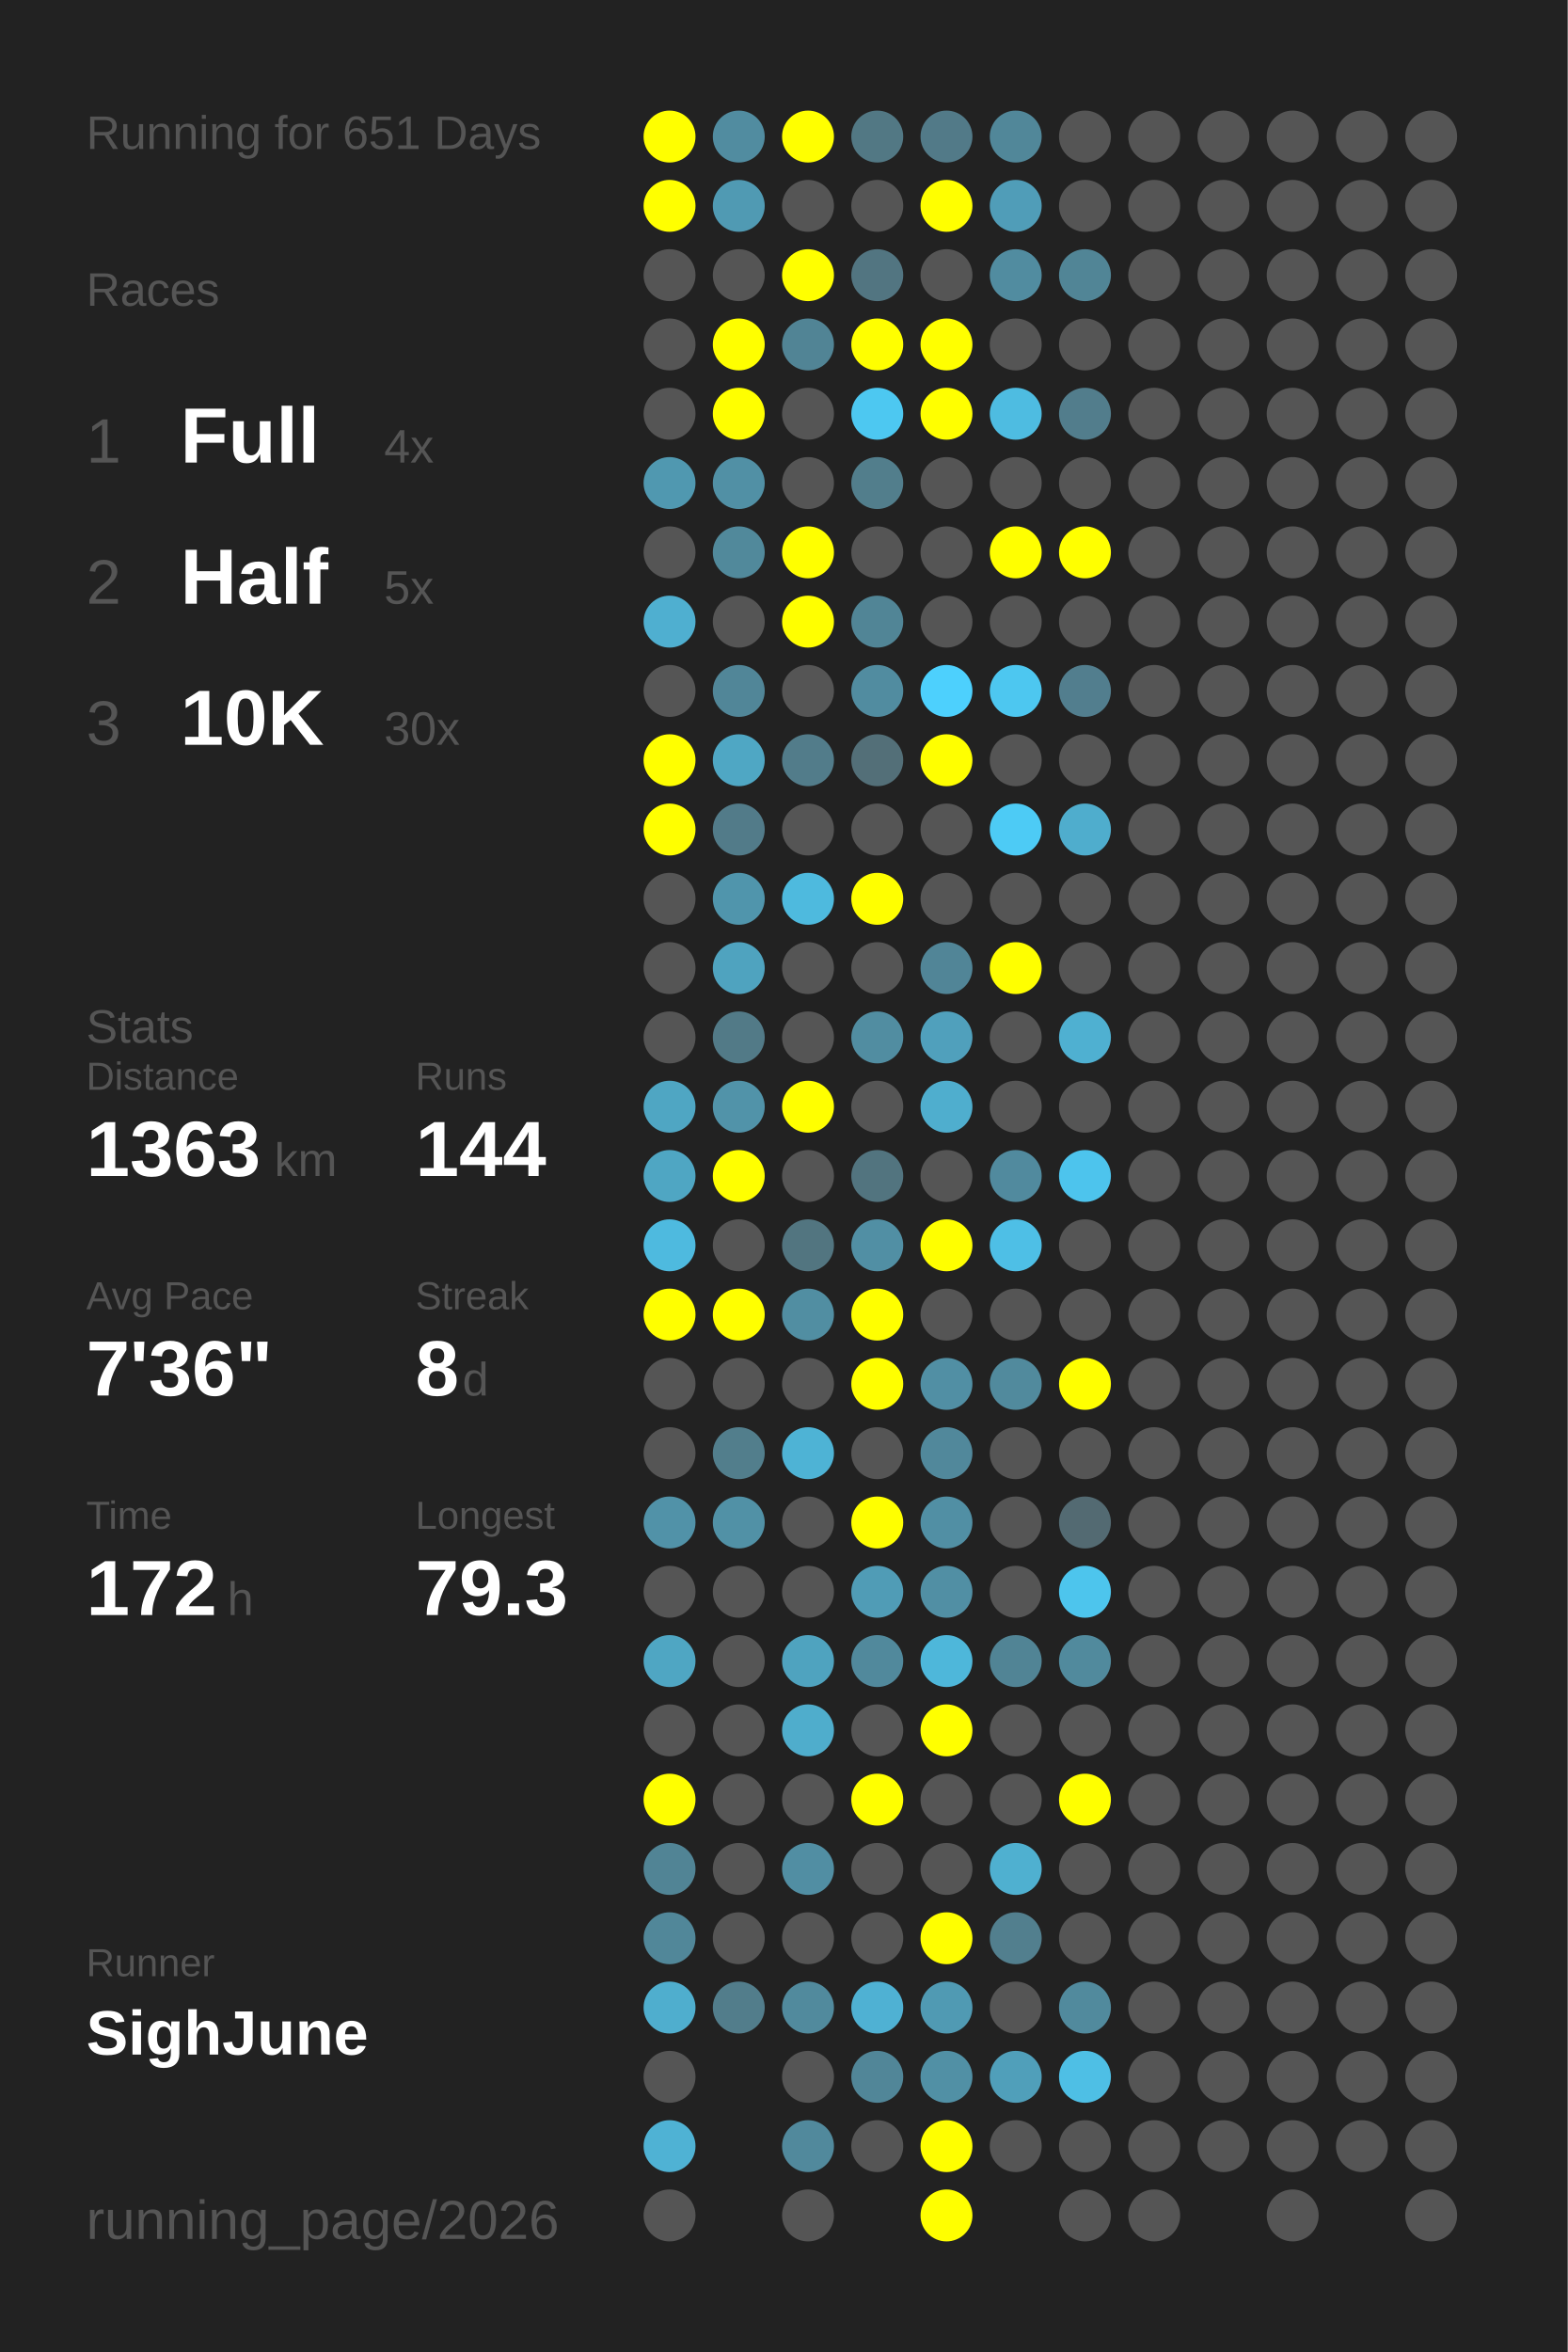
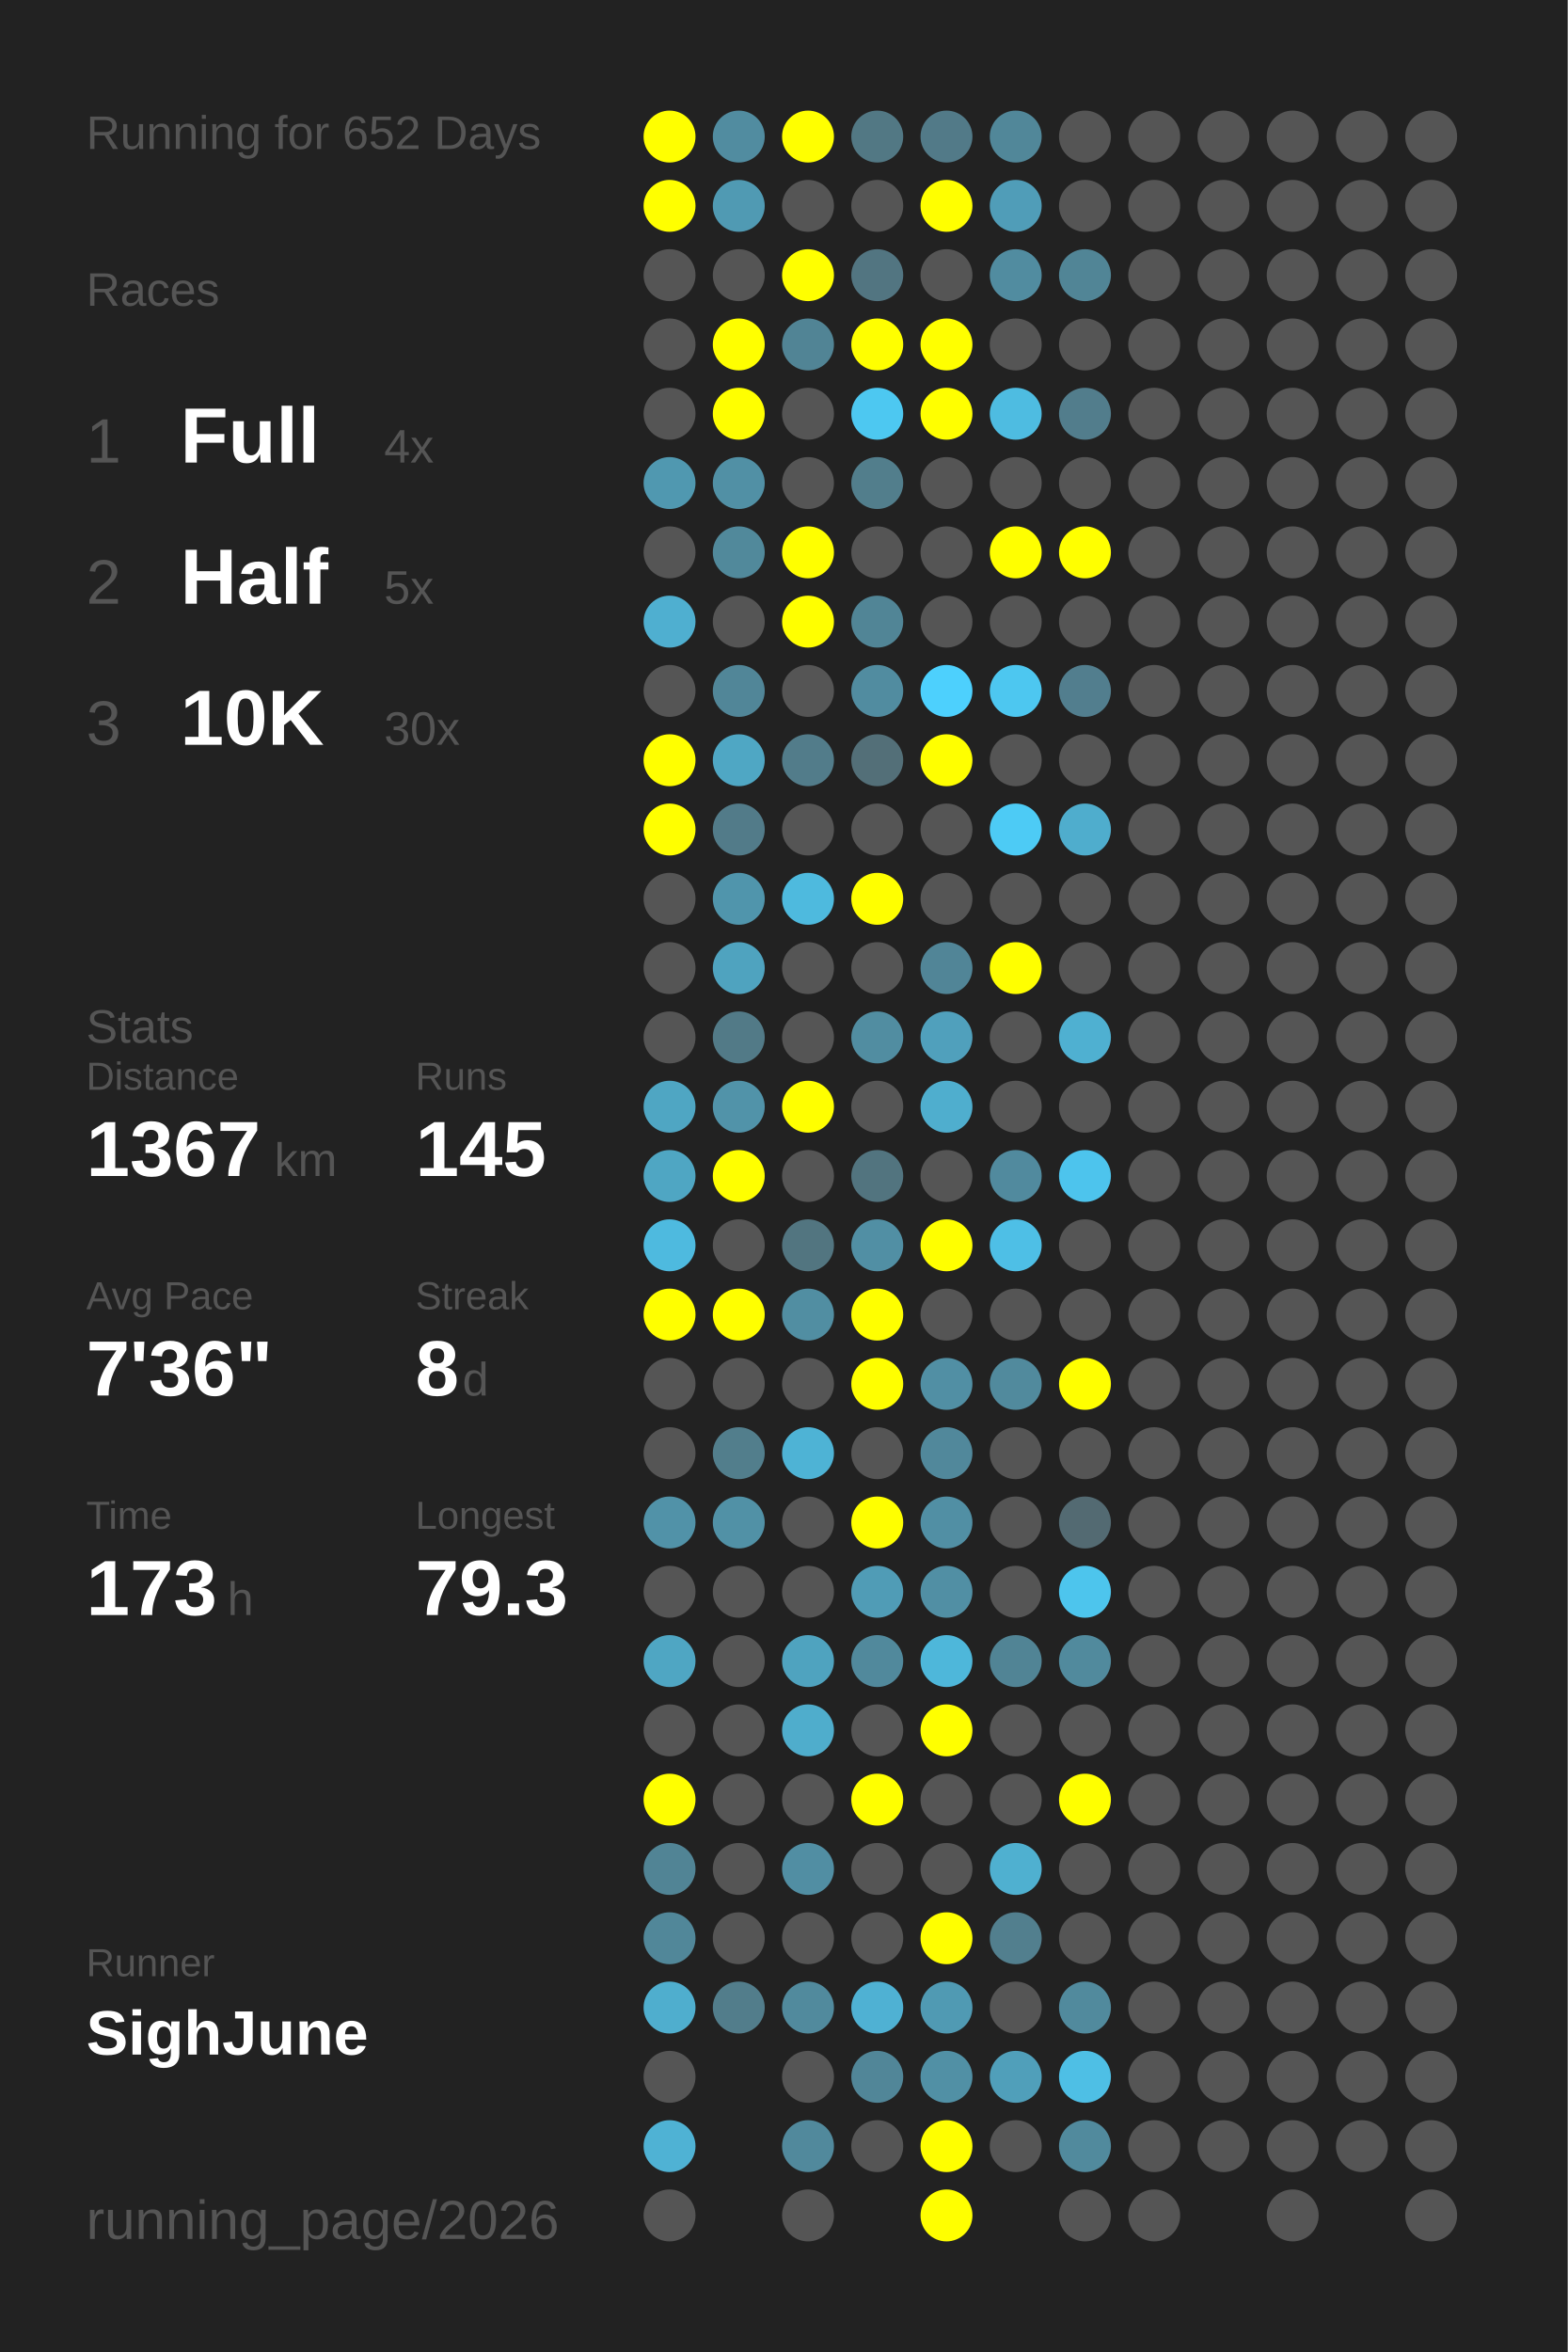
<svg xmlns="http://www.w3.org/2000/svg" baseProfile="full" height="300mm" version="1.1" viewBox="0,0,200,300" width="200mm">
  <defs />
  <rect fill="#222222" height="300" width="200" x="0" y="0" />
-   <text fill="#555555" style="font-size:6px; font-family:Arial;" x="11" y="19">Running for 651 Days</text>
+   <text fill="#555555" style="font-size:6px; font-family:Arial;" x="11" y="19">Running for 652 Days</text>
  <text fill="#555555" style="font-size:6px; font-family:Arial;" x="11" y="39">Races</text>
  <text fill="#555555" style="font-size:8px; font-family:Arial;" x="11" y="59">1</text>
  <text fill="#FFFFFF" style="font-size:10px; font-family:Arial; font-weight:bold;" x="23" y="59">Full</text>
  <text fill="#555555" style="font-size:6px; font-family:Arial;" x="49" y="59">4x</text>
  <text fill="#555555" style="font-size:8px; font-family:Arial;" x="11" y="77">2</text>
  <text fill="#FFFFFF" style="font-size:10px; font-family:Arial; font-weight:bold;" x="23" y="77">Half</text>
  <text fill="#555555" style="font-size:6px; font-family:Arial;" x="49" y="77">5x</text>
  <text fill="#555555" style="font-size:8px; font-family:Arial;" x="11" y="95">3</text>
  <text fill="#FFFFFF" style="font-size:10px; font-family:Arial; font-weight:bold;" x="23" y="95">10K</text>
  <text fill="#555555" style="font-size:6px; font-family:Arial;" x="49" y="95">30x</text>
  <text fill="#555555" style="font-size:6px; font-family:Arial;" x="11" y="133">Stats</text>
  <text fill="#555555" style="font-size:5px; font-family:Arial;" x="11" y="139">Distance</text>
-   <text fill="#FFFFFF" style="font-size:10px; font-family:Arial; font-weight:bold;" x="11" y="150">1363</text>
+   <text fill="#FFFFFF" style="font-size:10px; font-family:Arial; font-weight:bold;" x="11" y="150">1367</text>
  <text fill="#555555" style="font-size:6px; font-family:Arial;" x="35" y="150">km</text>
  <text fill="#555555" style="font-size:5px; font-family:Arial;" x="53" y="139">Runs</text>
-   <text fill="#FFFFFF" style="font-size:10px; font-family:Arial; font-weight:bold;" x="53" y="150">144</text>
+   <text fill="#FFFFFF" style="font-size:10px; font-family:Arial; font-weight:bold;" x="53" y="150">145</text>
  <text fill="#555555" style="font-size:5px; font-family:Arial;" x="11" y="167">Avg Pace</text>
  <text fill="#FFFFFF" style="font-size:10px; font-family:Arial; font-weight:bold;" x="11" y="178">7'36"</text>
  <text fill="#555555" style="font-size:5px; font-family:Arial;" x="53" y="167">Streak</text>
  <text fill="#FFFFFF" style="font-size:10px; font-family:Arial; font-weight:bold;" x="53" y="178">8</text>
  <text fill="#555555" style="font-size:6px; font-family:Arial;" x="59" y="178">d</text>
  <text fill="#555555" style="font-size:5px; font-family:Arial;" x="11" y="195">Time</text>
-   <text fill="#FFFFFF" style="font-size:10px; font-family:Arial; font-weight:bold;" x="11" y="206">172</text>
+   <text fill="#FFFFFF" style="font-size:10px; font-family:Arial; font-weight:bold;" x="11" y="206">173</text>
  <text fill="#555555" style="font-size:6px; font-family:Arial;" x="29" y="206">h</text>
  <text fill="#555555" style="font-size:5px; font-family:Arial;" x="53" y="195">Longest</text>
  <text fill="#FFFFFF" style="font-size:10px; font-family:Arial; font-weight:bold;" x="53" y="206">79.3</text>
  <text fill="#555555" style="font-size:5px; font-family:Arial;" x="11" y="252.065">Runner</text>
  <text fill="#FFFFFF" style="font-size:8px; font-family:Arial; font-weight:bold;" x="11" y="262.065">SighJune</text>
  <text fill="#555555" style="font-size:7px; font-family:Arial;" x="11" y="285.581">running_page/2026</text>
  <circle cx="85.417" cy="17.419" fill="#FFFF00" r="3.312" />
  <circle cx="85.417" cy="26.258" fill="#FFFF00" r="3.312" />
  <circle cx="85.417" cy="35.097" fill="#555555" r="3.312" />
  <circle cx="85.417" cy="43.935" fill="#555555" r="3.312" />
  <circle cx="85.417" cy="52.774" fill="#555555" r="3.312" />
  <circle cx="85.417" cy="61.613" fill="#5098b0" r="3.312" />
  <circle cx="85.417" cy="70.452" fill="#555555" r="3.312" />
  <circle cx="85.417" cy="79.29" fill="#4fafd0" r="3.312" />
  <circle cx="85.417" cy="88.129" fill="#555555" r="3.312" />
  <circle cx="85.417" cy="96.968" fill="#FFFF00" r="3.312" />
  <circle cx="85.417" cy="105.806" fill="#FFFF00" r="3.312" />
  <circle cx="85.417" cy="114.645" fill="#555555" r="3.312" />
  <circle cx="85.417" cy="123.484" fill="#555555" r="3.312" />
  <circle cx="85.417" cy="132.323" fill="#555555" r="3.312" />
  <circle cx="85.417" cy="141.161" fill="#4fa6c3" r="3.312" />
  <circle cx="85.417" cy="150" fill="#4fa6c3" r="3.312" />
  <circle cx="85.417" cy="158.839" fill="#4ebadf" r="3.312" />
  <circle cx="85.417" cy="167.677" fill="#FFFF00" r="3.312" />
  <circle cx="85.417" cy="176.516" fill="#555555" r="3.312" />
  <circle cx="85.417" cy="185.355" fill="#555555" r="3.312" />
  <circle cx="85.417" cy="194.194" fill="#5192a8" r="3.312" />
  <circle cx="85.417" cy="203.032" fill="#555555" r="3.312" />
  <circle cx="85.417" cy="211.871" fill="#4fa6c3" r="3.312" />
  <circle cx="85.417" cy="220.71" fill="#555555" r="3.312" />
  <circle cx="85.417" cy="229.548" fill="#FFFF00" r="3.312" />
  <circle cx="85.417" cy="238.387" fill="#518495" r="3.312" />
  <circle cx="85.417" cy="247.226" fill="#518799" r="3.312" />
  <circle cx="85.417" cy="256.065" fill="#4faece" r="3.312" />
  <circle cx="85.417" cy="264.903" fill="#555555" r="3.312" />
  <circle cx="85.417" cy="273.742" fill="#4fb2d4" r="3.312" />
  <circle cx="85.417" cy="282.581" fill="#555555" r="3.312" />
  <circle cx="94.25" cy="17.419" fill="#518ca0" r="3.312" />
  <circle cx="94.25" cy="26.258" fill="#509ab3" r="3.312" />
  <circle cx="94.25" cy="35.097" fill="#555555" r="3.312" />
  <circle cx="94.25" cy="43.935" fill="#FFFF00" r="3.312" />
  <circle cx="94.25" cy="52.774" fill="#FFFF00" r="3.312" />
  <circle cx="94.25" cy="61.613" fill="#5190a5" r="3.312" />
  <circle cx="94.25" cy="70.452" fill="#51899b" r="3.312" />
  <circle cx="94.25" cy="79.29" fill="#555555" r="3.312" />
  <circle cx="94.25" cy="88.129" fill="#518698" r="3.312" />
  <circle cx="94.25" cy="96.968" fill="#4fa7c4" r="3.312" />
  <circle cx="94.25" cy="105.806" fill="#527b89" r="3.312" />
  <circle cx="94.25" cy="114.645" fill="#5095ac" r="3.312" />
  <circle cx="94.25" cy="123.484" fill="#4fa3bf" r="3.312" />
  <circle cx="94.25" cy="132.323" fill="#527a87" r="3.312" />
  <circle cx="94.25" cy="141.161" fill="#5193a9" r="3.312" />
  <circle cx="94.25" cy="150" fill="#FFFF00" r="3.312" />
  <circle cx="94.25" cy="158.839" fill="#555555" r="3.312" />
  <circle cx="94.25" cy="167.677" fill="#FFFF00" r="3.312" />
  <circle cx="94.25" cy="176.516" fill="#555555" r="3.312" />
  <circle cx="94.25" cy="185.355" fill="#527e8c" r="3.312" />
  <circle cx="94.25" cy="194.194" fill="#5191a6" r="3.312" />
  <circle cx="94.25" cy="203.032" fill="#555555" r="3.312" />
  <circle cx="94.25" cy="211.871" fill="#555555" r="3.312" />
  <circle cx="94.25" cy="220.71" fill="#555555" r="3.312" />
  <circle cx="94.25" cy="229.548" fill="#555555" r="3.312" />
  <circle cx="94.25" cy="238.387" fill="#555555" r="3.312" />
  <circle cx="94.25" cy="247.226" fill="#555555" r="3.312" />
  <circle cx="94.25" cy="256.065" fill="#527d8b" r="3.312" />
  <circle cx="103.083" cy="17.419" fill="#FFFF00" r="3.312" />
  <circle cx="103.083" cy="26.258" fill="#555555" r="3.312" />
  <circle cx="103.083" cy="35.097" fill="#FFFF00" r="3.312" />
  <circle cx="103.083" cy="43.935" fill="#518495" r="3.312" />
  <circle cx="103.083" cy="52.774" fill="#555555" r="3.312" />
  <circle cx="103.083" cy="61.613" fill="#555555" r="3.312" />
  <circle cx="103.083" cy="70.452" fill="#FFFF00" r="3.312" />
  <circle cx="103.083" cy="79.29" fill="#FFFF00" r="3.312" />
  <circle cx="103.083" cy="88.129" fill="#555555" r="3.312" />
  <circle cx="103.083" cy="96.968" fill="#527c8a" r="3.312" />
  <circle cx="103.083" cy="105.806" fill="#555555" r="3.312" />
  <circle cx="103.083" cy="114.645" fill="#4ebade" r="3.312" />
  <circle cx="103.083" cy="123.484" fill="#555555" r="3.312" />
  <circle cx="103.083" cy="132.323" fill="#555555" r="3.312" />
  <circle cx="103.083" cy="141.161" fill="#FFFF00" r="3.312" />
  <circle cx="103.083" cy="150" fill="#555555" r="3.312" />
  <circle cx="103.083" cy="158.839" fill="#527580" r="3.312" />
  <circle cx="103.083" cy="167.677" fill="#518ea2" r="3.312" />
  <circle cx="103.083" cy="176.516" fill="#555555" r="3.312" />
  <circle cx="103.083" cy="185.355" fill="#4eb3d5" r="3.312" />
  <circle cx="103.083" cy="194.194" fill="#555555" r="3.312" />
  <circle cx="103.083" cy="203.032" fill="#555555" r="3.312" />
  <circle cx="103.083" cy="211.871" fill="#4fa3bf" r="3.312" />
  <circle cx="103.083" cy="220.71" fill="#4fadcc" r="3.312" />
  <circle cx="103.083" cy="229.548" fill="#555555" r="3.312" />
  <circle cx="103.083" cy="238.387" fill="#518ea3" r="3.312" />
  <circle cx="103.083" cy="247.226" fill="#555555" r="3.312" />
  <circle cx="103.083" cy="256.065" fill="#518a9d" r="3.312" />
  <circle cx="103.083" cy="264.903" fill="#555555" r="3.312" />
  <circle cx="103.083" cy="273.742" fill="#51899c" r="3.312" />
  <circle cx="103.083" cy="282.581" fill="#555555" r="3.312" />
  <circle cx="111.917" cy="17.419" fill="#527884" r="3.312" />
  <circle cx="111.917" cy="26.258" fill="#555555" r="3.312" />
  <circle cx="111.917" cy="35.097" fill="#527581" r="3.312" />
  <circle cx="111.917" cy="43.935" fill="#FFFF00" r="3.312" />
  <circle cx="111.917" cy="52.774" fill="#4dc8f1" r="3.312" />
  <circle cx="111.917" cy="61.613" fill="#527e8c" r="3.312" />
  <circle cx="111.917" cy="70.452" fill="#555555" r="3.312" />
  <circle cx="111.917" cy="79.29" fill="#518596" r="3.312" />
  <circle cx="111.917" cy="88.129" fill="#518ca0" r="3.312" />
  <circle cx="111.917" cy="96.968" fill="#536f78" r="3.312" />
  <circle cx="111.917" cy="105.806" fill="#555555" r="3.312" />
  <circle cx="111.917" cy="114.645" fill="#FFFF00" r="3.312" />
  <circle cx="111.917" cy="123.484" fill="#555555" r="3.312" />
  <circle cx="111.917" cy="132.323" fill="#518da1" r="3.312" />
  <circle cx="111.917" cy="141.161" fill="#555555" r="3.312" />
  <circle cx="111.917" cy="150" fill="#52747f" r="3.312" />
  <circle cx="111.917" cy="158.839" fill="#518fa4" r="3.312" />
  <circle cx="111.917" cy="167.677" fill="#FFFF00" r="3.312" />
  <circle cx="111.917" cy="176.516" fill="#FFFF00" r="3.312" />
  <circle cx="111.917" cy="185.355" fill="#555555" r="3.312" />
  <circle cx="111.917" cy="194.194" fill="#FFFF00" r="3.312" />
  <circle cx="111.917" cy="203.032" fill="#509cb6" r="3.312" />
  <circle cx="111.917" cy="211.871" fill="#51899c" r="3.312" />
  <circle cx="111.917" cy="220.71" fill="#555555" r="3.312" />
  <circle cx="111.917" cy="229.548" fill="#FFFF00" r="3.312" />
  <circle cx="111.917" cy="238.387" fill="#555555" r="3.312" />
  <circle cx="111.917" cy="247.226" fill="#555555" r="3.312" />
  <circle cx="111.917" cy="256.065" fill="#4fb1d3" r="3.312" />
  <circle cx="111.917" cy="264.903" fill="#518698" r="3.312" />
  <circle cx="111.917" cy="273.742" fill="#555555" r="3.312" />
  <circle cx="120.75" cy="17.419" fill="#527a88" r="3.312" />
  <circle cx="120.75" cy="26.258" fill="#FFFF00" r="3.312" />
  <circle cx="120.75" cy="35.097" fill="#555555" r="3.312" />
  <circle cx="120.75" cy="43.935" fill="#FFFF00" r="3.312" />
  <circle cx="120.75" cy="52.774" fill="#FFFF00" r="3.312" />
  <circle cx="120.75" cy="61.613" fill="#555555" r="3.312" />
  <circle cx="120.75" cy="70.452" fill="#555555" r="3.312" />
  <circle cx="120.75" cy="79.29" fill="#555555" r="3.312" />
  <circle cx="120.75" cy="88.129" fill="#4dd0fd" r="3.312" />
  <circle cx="120.75" cy="96.968" fill="#FFFF00" r="3.312" />
  <circle cx="120.75" cy="105.806" fill="#555555" r="3.312" />
  <circle cx="120.75" cy="114.645" fill="#555555" r="3.312" />
  <circle cx="120.75" cy="123.484" fill="#518597" r="3.312" />
  <circle cx="120.75" cy="132.323" fill="#50a0bc" r="3.312" />
  <circle cx="120.75" cy="141.161" fill="#4faece" r="3.312" />
  <circle cx="120.75" cy="150" fill="#555555" r="3.312" />
  <circle cx="120.75" cy="158.839" fill="#FFFF00" r="3.312" />
  <circle cx="120.75" cy="167.677" fill="#555555" r="3.312" />
  <circle cx="120.75" cy="176.516" fill="#518fa4" r="3.312" />
  <circle cx="120.75" cy="185.355" fill="#51889b" r="3.312" />
  <circle cx="120.75" cy="194.194" fill="#518fa4" r="3.312" />
  <circle cx="120.75" cy="203.032" fill="#518fa4" r="3.312" />
  <circle cx="120.75" cy="211.871" fill="#4eb7da" r="3.312" />
  <circle cx="120.75" cy="220.71" fill="#FFFF00" r="3.312" />
  <circle cx="120.75" cy="229.548" fill="#555555" r="3.312" />
  <circle cx="120.75" cy="238.387" fill="#555555" r="3.312" />
  <circle cx="120.75" cy="247.226" fill="#FFFF00" r="3.312" />
  <circle cx="120.75" cy="256.065" fill="#509ab3" r="3.312" />
  <circle cx="120.75" cy="264.903" fill="#5190a5" r="3.312" />
  <circle cx="120.75" cy="273.742" fill="#FFFF00" r="3.312" />
  <circle cx="120.75" cy="282.581" fill="#FFFF00" r="3.312" />
  <circle cx="129.583" cy="17.419" fill="#518799" r="3.312" />
  <circle cx="129.583" cy="26.258" fill="#509db8" r="3.312" />
  <circle cx="129.583" cy="35.097" fill="#518ca0" r="3.312" />
  <circle cx="129.583" cy="43.935" fill="#555555" r="3.312" />
  <circle cx="129.583" cy="52.774" fill="#4ebce1" r="3.312" />
  <circle cx="129.583" cy="61.613" fill="#555555" r="3.312" />
  <circle cx="129.583" cy="70.452" fill="#FFFF00" r="3.312" />
  <circle cx="129.583" cy="79.29" fill="#555555" r="3.312" />
  <circle cx="129.583" cy="88.129" fill="#4dc7f0" r="3.312" />
  <circle cx="129.583" cy="96.968" fill="#555555" r="3.312" />
  <circle cx="129.583" cy="105.806" fill="#4dcbf5" r="3.312" />
  <circle cx="129.583" cy="114.645" fill="#555555" r="3.312" />
  <circle cx="129.583" cy="123.484" fill="#FFFF00" r="3.312" />
  <circle cx="129.583" cy="132.323" fill="#555555" r="3.312" />
  <circle cx="129.583" cy="141.161" fill="#555555" r="3.312" />
  <circle cx="129.583" cy="150" fill="#518a9e" r="3.312" />
  <circle cx="129.583" cy="158.839" fill="#4ebfe6" r="3.312" />
  <circle cx="129.583" cy="167.677" fill="#555555" r="3.312" />
  <circle cx="129.583" cy="176.516" fill="#518a9d" r="3.312" />
  <circle cx="129.583" cy="185.355" fill="#555555" r="3.312" />
  <circle cx="129.583" cy="194.194" fill="#555555" r="3.312" />
  <circle cx="129.583" cy="203.032" fill="#555555" r="3.312" />
  <circle cx="129.583" cy="211.871" fill="#518495" r="3.312" />
  <circle cx="129.583" cy="220.71" fill="#555555" r="3.312" />
  <circle cx="129.583" cy="229.548" fill="#555555" r="3.312" />
  <circle cx="129.583" cy="238.387" fill="#4fb0d0" r="3.312" />
  <circle cx="129.583" cy="247.226" fill="#527f8e" r="3.312" />
  <circle cx="129.583" cy="256.065" fill="#555555" r="3.312" />
  <circle cx="129.583" cy="264.903" fill="#509fba" r="3.312" />
  <circle cx="129.583" cy="273.742" fill="#555555" r="3.312" />
  <circle cx="138.417" cy="17.419" fill="#555555" r="3.312" />
  <circle cx="138.417" cy="26.258" fill="#555555" r="3.312" />
  <circle cx="138.417" cy="35.097" fill="#518596" r="3.312" />
  <circle cx="138.417" cy="43.935" fill="#555555" r="3.312" />
  <circle cx="138.417" cy="52.774" fill="#527d8c" r="3.312" />
  <circle cx="138.417" cy="61.613" fill="#555555" r="3.312" />
  <circle cx="138.417" cy="70.452" fill="#FFFF00" r="3.312" />
  <circle cx="138.417" cy="79.29" fill="#555555" r="3.312" />
  <circle cx="138.417" cy="88.129" fill="#527e8e" r="3.312" />
  <circle cx="138.417" cy="96.968" fill="#555555" r="3.312" />
  <circle cx="138.417" cy="105.806" fill="#4fadcd" r="3.312" />
  <circle cx="138.417" cy="114.645" fill="#555555" r="3.312" />
  <circle cx="138.417" cy="123.484" fill="#555555" r="3.312" />
  <circle cx="138.417" cy="132.323" fill="#4fb0d1" r="3.312" />
  <circle cx="138.417" cy="141.161" fill="#555555" r="3.312" />
  <circle cx="138.417" cy="150" fill="#4dc4ed" r="3.312" />
  <circle cx="138.417" cy="158.839" fill="#555555" r="3.312" />
  <circle cx="138.417" cy="167.677" fill="#555555" r="3.312" />
  <circle cx="138.417" cy="176.516" fill="#FFFF00" r="3.312" />
  <circle cx="138.417" cy="185.355" fill="#555555" r="3.312" />
  <circle cx="138.417" cy="194.194" fill="#536a72" r="3.312" />
  <circle cx="138.417" cy="203.032" fill="#4dc5ed" r="3.312" />
  <circle cx="138.417" cy="211.871" fill="#518a9d" r="3.312" />
  <circle cx="138.417" cy="220.71" fill="#555555" r="3.312" />
  <circle cx="138.417" cy="229.548" fill="#FFFF00" r="3.312" />
  <circle cx="138.417" cy="238.387" fill="#555555" r="3.312" />
  <circle cx="138.417" cy="247.226" fill="#555555" r="3.312" />
  <circle cx="138.417" cy="256.065" fill="#518a9d" r="3.312" />
  <circle cx="138.417" cy="264.903" fill="#4ebfe5" r="3.312" />
-   <circle cx="138.417" cy="273.742" fill="#555555" r="3.312" />
+   <circle cx="138.417" cy="273.742" fill="#518a9d" r="3.312" />
  <circle cx="138.417" cy="282.581" fill="#555555" r="3.312" />
  <circle cx="147.25" cy="17.419" fill="#555555" r="3.312" />
  <circle cx="147.25" cy="26.258" fill="#555555" r="3.312" />
  <circle cx="147.25" cy="35.097" fill="#555555" r="3.312" />
  <circle cx="147.25" cy="43.935" fill="#555555" r="3.312" />
  <circle cx="147.25" cy="52.774" fill="#555555" r="3.312" />
  <circle cx="147.25" cy="61.613" fill="#555555" r="3.312" />
  <circle cx="147.25" cy="70.452" fill="#555555" r="3.312" />
  <circle cx="147.25" cy="79.29" fill="#555555" r="3.312" />
  <circle cx="147.25" cy="88.129" fill="#555555" r="3.312" />
  <circle cx="147.25" cy="96.968" fill="#555555" r="3.312" />
  <circle cx="147.25" cy="105.806" fill="#555555" r="3.312" />
  <circle cx="147.25" cy="114.645" fill="#555555" r="3.312" />
  <circle cx="147.25" cy="123.484" fill="#555555" r="3.312" />
  <circle cx="147.25" cy="132.323" fill="#555555" r="3.312" />
  <circle cx="147.25" cy="141.161" fill="#555555" r="3.312" />
  <circle cx="147.25" cy="150" fill="#555555" r="3.312" />
  <circle cx="147.25" cy="158.839" fill="#555555" r="3.312" />
  <circle cx="147.25" cy="167.677" fill="#555555" r="3.312" />
  <circle cx="147.25" cy="176.516" fill="#555555" r="3.312" />
  <circle cx="147.25" cy="185.355" fill="#555555" r="3.312" />
  <circle cx="147.25" cy="194.194" fill="#555555" r="3.312" />
  <circle cx="147.25" cy="203.032" fill="#555555" r="3.312" />
  <circle cx="147.25" cy="211.871" fill="#555555" r="3.312" />
  <circle cx="147.25" cy="220.71" fill="#555555" r="3.312" />
  <circle cx="147.25" cy="229.548" fill="#555555" r="3.312" />
  <circle cx="147.25" cy="238.387" fill="#555555" r="3.312" />
  <circle cx="147.25" cy="247.226" fill="#555555" r="3.312" />
  <circle cx="147.25" cy="256.065" fill="#555555" r="3.312" />
  <circle cx="147.25" cy="264.903" fill="#555555" r="3.312" />
  <circle cx="147.25" cy="273.742" fill="#555555" r="3.312" />
  <circle cx="147.25" cy="282.581" fill="#555555" r="3.312" />
  <circle cx="156.083" cy="17.419" fill="#555555" r="3.312" />
  <circle cx="156.083" cy="26.258" fill="#555555" r="3.312" />
  <circle cx="156.083" cy="35.097" fill="#555555" r="3.312" />
  <circle cx="156.083" cy="43.935" fill="#555555" r="3.312" />
  <circle cx="156.083" cy="52.774" fill="#555555" r="3.312" />
  <circle cx="156.083" cy="61.613" fill="#555555" r="3.312" />
  <circle cx="156.083" cy="70.452" fill="#555555" r="3.312" />
  <circle cx="156.083" cy="79.29" fill="#555555" r="3.312" />
  <circle cx="156.083" cy="88.129" fill="#555555" r="3.312" />
  <circle cx="156.083" cy="96.968" fill="#555555" r="3.312" />
  <circle cx="156.083" cy="105.806" fill="#555555" r="3.312" />
  <circle cx="156.083" cy="114.645" fill="#555555" r="3.312" />
  <circle cx="156.083" cy="123.484" fill="#555555" r="3.312" />
  <circle cx="156.083" cy="132.323" fill="#555555" r="3.312" />
  <circle cx="156.083" cy="141.161" fill="#555555" r="3.312" />
  <circle cx="156.083" cy="150" fill="#555555" r="3.312" />
  <circle cx="156.083" cy="158.839" fill="#555555" r="3.312" />
  <circle cx="156.083" cy="167.677" fill="#555555" r="3.312" />
  <circle cx="156.083" cy="176.516" fill="#555555" r="3.312" />
  <circle cx="156.083" cy="185.355" fill="#555555" r="3.312" />
  <circle cx="156.083" cy="194.194" fill="#555555" r="3.312" />
  <circle cx="156.083" cy="203.032" fill="#555555" r="3.312" />
  <circle cx="156.083" cy="211.871" fill="#555555" r="3.312" />
  <circle cx="156.083" cy="220.71" fill="#555555" r="3.312" />
  <circle cx="156.083" cy="229.548" fill="#555555" r="3.312" />
  <circle cx="156.083" cy="238.387" fill="#555555" r="3.312" />
  <circle cx="156.083" cy="247.226" fill="#555555" r="3.312" />
  <circle cx="156.083" cy="256.065" fill="#555555" r="3.312" />
  <circle cx="156.083" cy="264.903" fill="#555555" r="3.312" />
  <circle cx="156.083" cy="273.742" fill="#555555" r="3.312" />
  <circle cx="164.917" cy="17.419" fill="#555555" r="3.312" />
  <circle cx="164.917" cy="26.258" fill="#555555" r="3.312" />
  <circle cx="164.917" cy="35.097" fill="#555555" r="3.312" />
  <circle cx="164.917" cy="43.935" fill="#555555" r="3.312" />
  <circle cx="164.917" cy="52.774" fill="#555555" r="3.312" />
  <circle cx="164.917" cy="61.613" fill="#555555" r="3.312" />
  <circle cx="164.917" cy="70.452" fill="#555555" r="3.312" />
  <circle cx="164.917" cy="79.29" fill="#555555" r="3.312" />
  <circle cx="164.917" cy="88.129" fill="#555555" r="3.312" />
  <circle cx="164.917" cy="96.968" fill="#555555" r="3.312" />
  <circle cx="164.917" cy="105.806" fill="#555555" r="3.312" />
  <circle cx="164.917" cy="114.645" fill="#555555" r="3.312" />
  <circle cx="164.917" cy="123.484" fill="#555555" r="3.312" />
  <circle cx="164.917" cy="132.323" fill="#555555" r="3.312" />
  <circle cx="164.917" cy="141.161" fill="#555555" r="3.312" />
  <circle cx="164.917" cy="150" fill="#555555" r="3.312" />
  <circle cx="164.917" cy="158.839" fill="#555555" r="3.312" />
  <circle cx="164.917" cy="167.677" fill="#555555" r="3.312" />
  <circle cx="164.917" cy="176.516" fill="#555555" r="3.312" />
  <circle cx="164.917" cy="185.355" fill="#555555" r="3.312" />
  <circle cx="164.917" cy="194.194" fill="#555555" r="3.312" />
  <circle cx="164.917" cy="203.032" fill="#555555" r="3.312" />
  <circle cx="164.917" cy="211.871" fill="#555555" r="3.312" />
  <circle cx="164.917" cy="220.71" fill="#555555" r="3.312" />
  <circle cx="164.917" cy="229.548" fill="#555555" r="3.312" />
  <circle cx="164.917" cy="238.387" fill="#555555" r="3.312" />
  <circle cx="164.917" cy="247.226" fill="#555555" r="3.312" />
  <circle cx="164.917" cy="256.065" fill="#555555" r="3.312" />
  <circle cx="164.917" cy="264.903" fill="#555555" r="3.312" />
  <circle cx="164.917" cy="273.742" fill="#555555" r="3.312" />
  <circle cx="164.917" cy="282.581" fill="#555555" r="3.312" />
  <circle cx="173.75" cy="17.419" fill="#555555" r="3.312" />
  <circle cx="173.75" cy="26.258" fill="#555555" r="3.312" />
  <circle cx="173.75" cy="35.097" fill="#555555" r="3.312" />
  <circle cx="173.75" cy="43.935" fill="#555555" r="3.312" />
  <circle cx="173.75" cy="52.774" fill="#555555" r="3.312" />
  <circle cx="173.75" cy="61.613" fill="#555555" r="3.312" />
  <circle cx="173.75" cy="70.452" fill="#555555" r="3.312" />
  <circle cx="173.75" cy="79.29" fill="#555555" r="3.312" />
  <circle cx="173.75" cy="88.129" fill="#555555" r="3.312" />
  <circle cx="173.75" cy="96.968" fill="#555555" r="3.312" />
  <circle cx="173.75" cy="105.806" fill="#555555" r="3.312" />
  <circle cx="173.75" cy="114.645" fill="#555555" r="3.312" />
  <circle cx="173.75" cy="123.484" fill="#555555" r="3.312" />
  <circle cx="173.75" cy="132.323" fill="#555555" r="3.312" />
  <circle cx="173.75" cy="141.161" fill="#555555" r="3.312" />
  <circle cx="173.75" cy="150" fill="#555555" r="3.312" />
  <circle cx="173.75" cy="158.839" fill="#555555" r="3.312" />
  <circle cx="173.75" cy="167.677" fill="#555555" r="3.312" />
  <circle cx="173.75" cy="176.516" fill="#555555" r="3.312" />
  <circle cx="173.75" cy="185.355" fill="#555555" r="3.312" />
  <circle cx="173.75" cy="194.194" fill="#555555" r="3.312" />
  <circle cx="173.75" cy="203.032" fill="#555555" r="3.312" />
  <circle cx="173.75" cy="211.871" fill="#555555" r="3.312" />
  <circle cx="173.75" cy="220.71" fill="#555555" r="3.312" />
  <circle cx="173.75" cy="229.548" fill="#555555" r="3.312" />
  <circle cx="173.75" cy="238.387" fill="#555555" r="3.312" />
  <circle cx="173.75" cy="247.226" fill="#555555" r="3.312" />
  <circle cx="173.75" cy="256.065" fill="#555555" r="3.312" />
  <circle cx="173.75" cy="264.903" fill="#555555" r="3.312" />
  <circle cx="173.75" cy="273.742" fill="#555555" r="3.312" />
  <circle cx="182.583" cy="17.419" fill="#555555" r="3.312" />
  <circle cx="182.583" cy="26.258" fill="#555555" r="3.312" />
  <circle cx="182.583" cy="35.097" fill="#555555" r="3.312" />
  <circle cx="182.583" cy="43.935" fill="#555555" r="3.312" />
  <circle cx="182.583" cy="52.774" fill="#555555" r="3.312" />
  <circle cx="182.583" cy="61.613" fill="#555555" r="3.312" />
  <circle cx="182.583" cy="70.452" fill="#555555" r="3.312" />
  <circle cx="182.583" cy="79.29" fill="#555555" r="3.312" />
  <circle cx="182.583" cy="88.129" fill="#555555" r="3.312" />
  <circle cx="182.583" cy="96.968" fill="#555555" r="3.312" />
  <circle cx="182.583" cy="105.806" fill="#555555" r="3.312" />
  <circle cx="182.583" cy="114.645" fill="#555555" r="3.312" />
  <circle cx="182.583" cy="123.484" fill="#555555" r="3.312" />
  <circle cx="182.583" cy="132.323" fill="#555555" r="3.312" />
  <circle cx="182.583" cy="141.161" fill="#555555" r="3.312" />
  <circle cx="182.583" cy="150" fill="#555555" r="3.312" />
  <circle cx="182.583" cy="158.839" fill="#555555" r="3.312" />
  <circle cx="182.583" cy="167.677" fill="#555555" r="3.312" />
  <circle cx="182.583" cy="176.516" fill="#555555" r="3.312" />
  <circle cx="182.583" cy="185.355" fill="#555555" r="3.312" />
  <circle cx="182.583" cy="194.194" fill="#555555" r="3.312" />
  <circle cx="182.583" cy="203.032" fill="#555555" r="3.312" />
  <circle cx="182.583" cy="211.871" fill="#555555" r="3.312" />
  <circle cx="182.583" cy="220.71" fill="#555555" r="3.312" />
  <circle cx="182.583" cy="229.548" fill="#555555" r="3.312" />
  <circle cx="182.583" cy="238.387" fill="#555555" r="3.312" />
  <circle cx="182.583" cy="247.226" fill="#555555" r="3.312" />
  <circle cx="182.583" cy="256.065" fill="#555555" r="3.312" />
  <circle cx="182.583" cy="264.903" fill="#555555" r="3.312" />
  <circle cx="182.583" cy="273.742" fill="#555555" r="3.312" />
  <circle cx="182.583" cy="282.581" fill="#555555" r="3.312" />
</svg>
